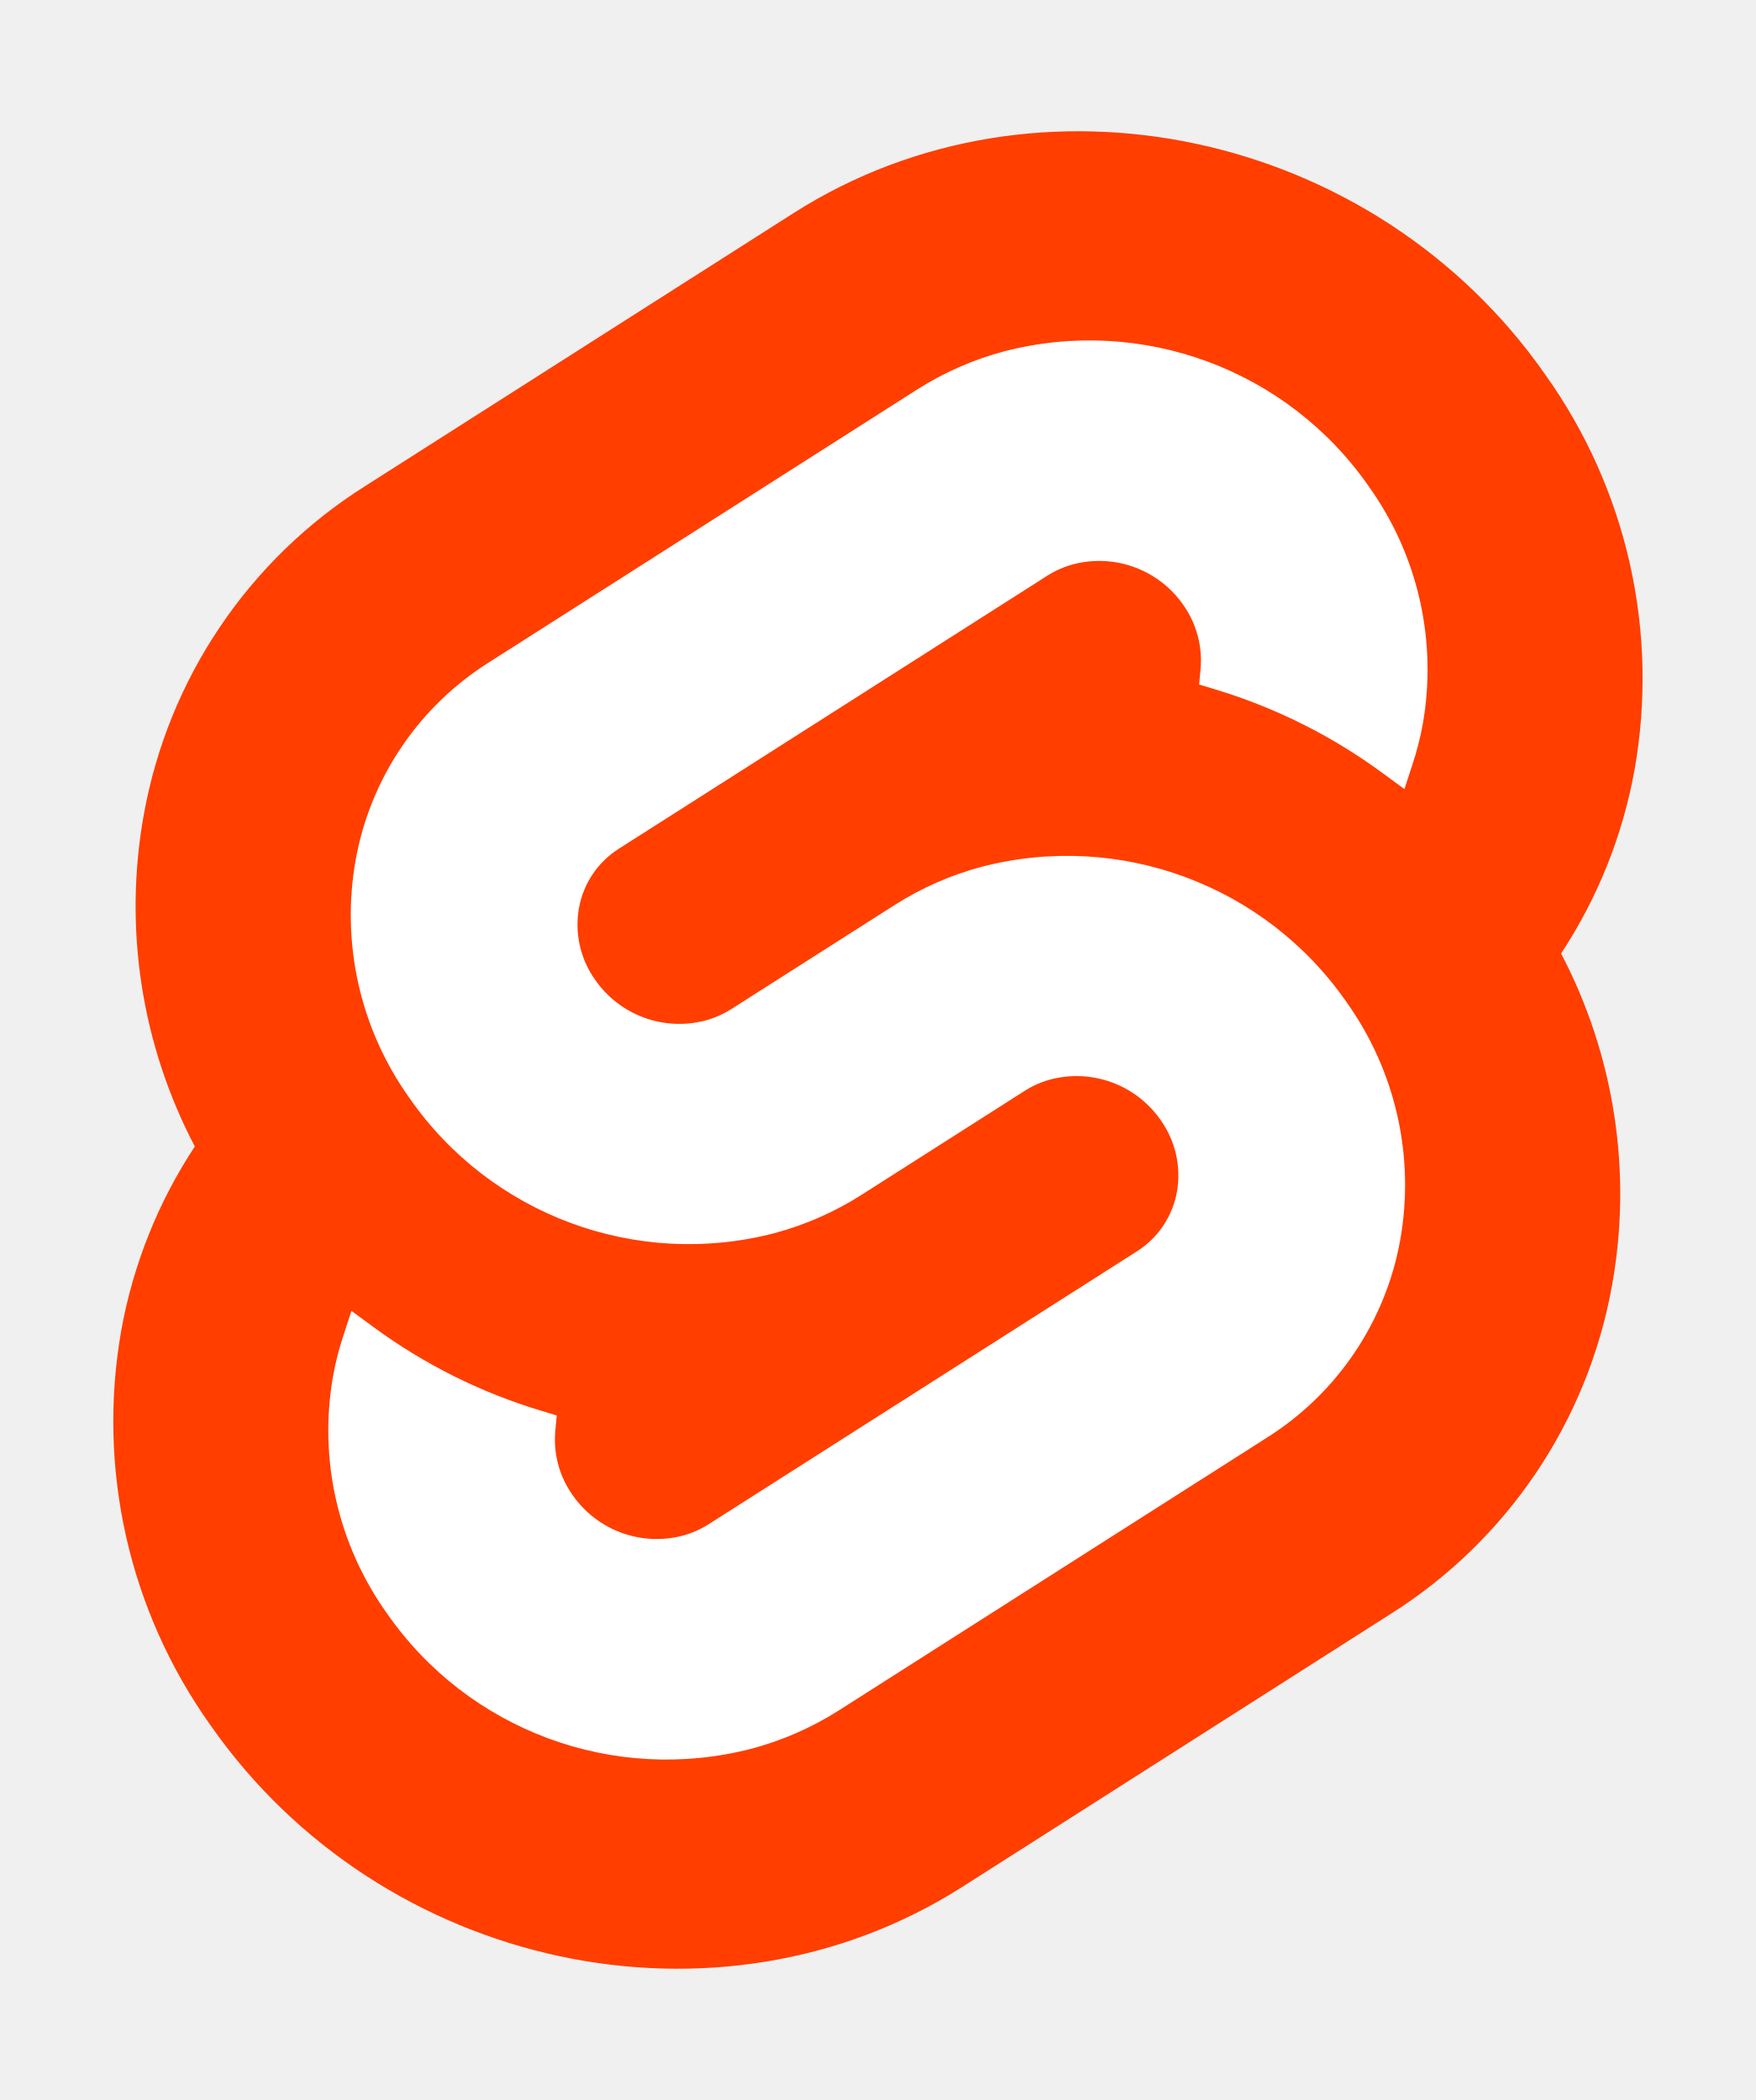
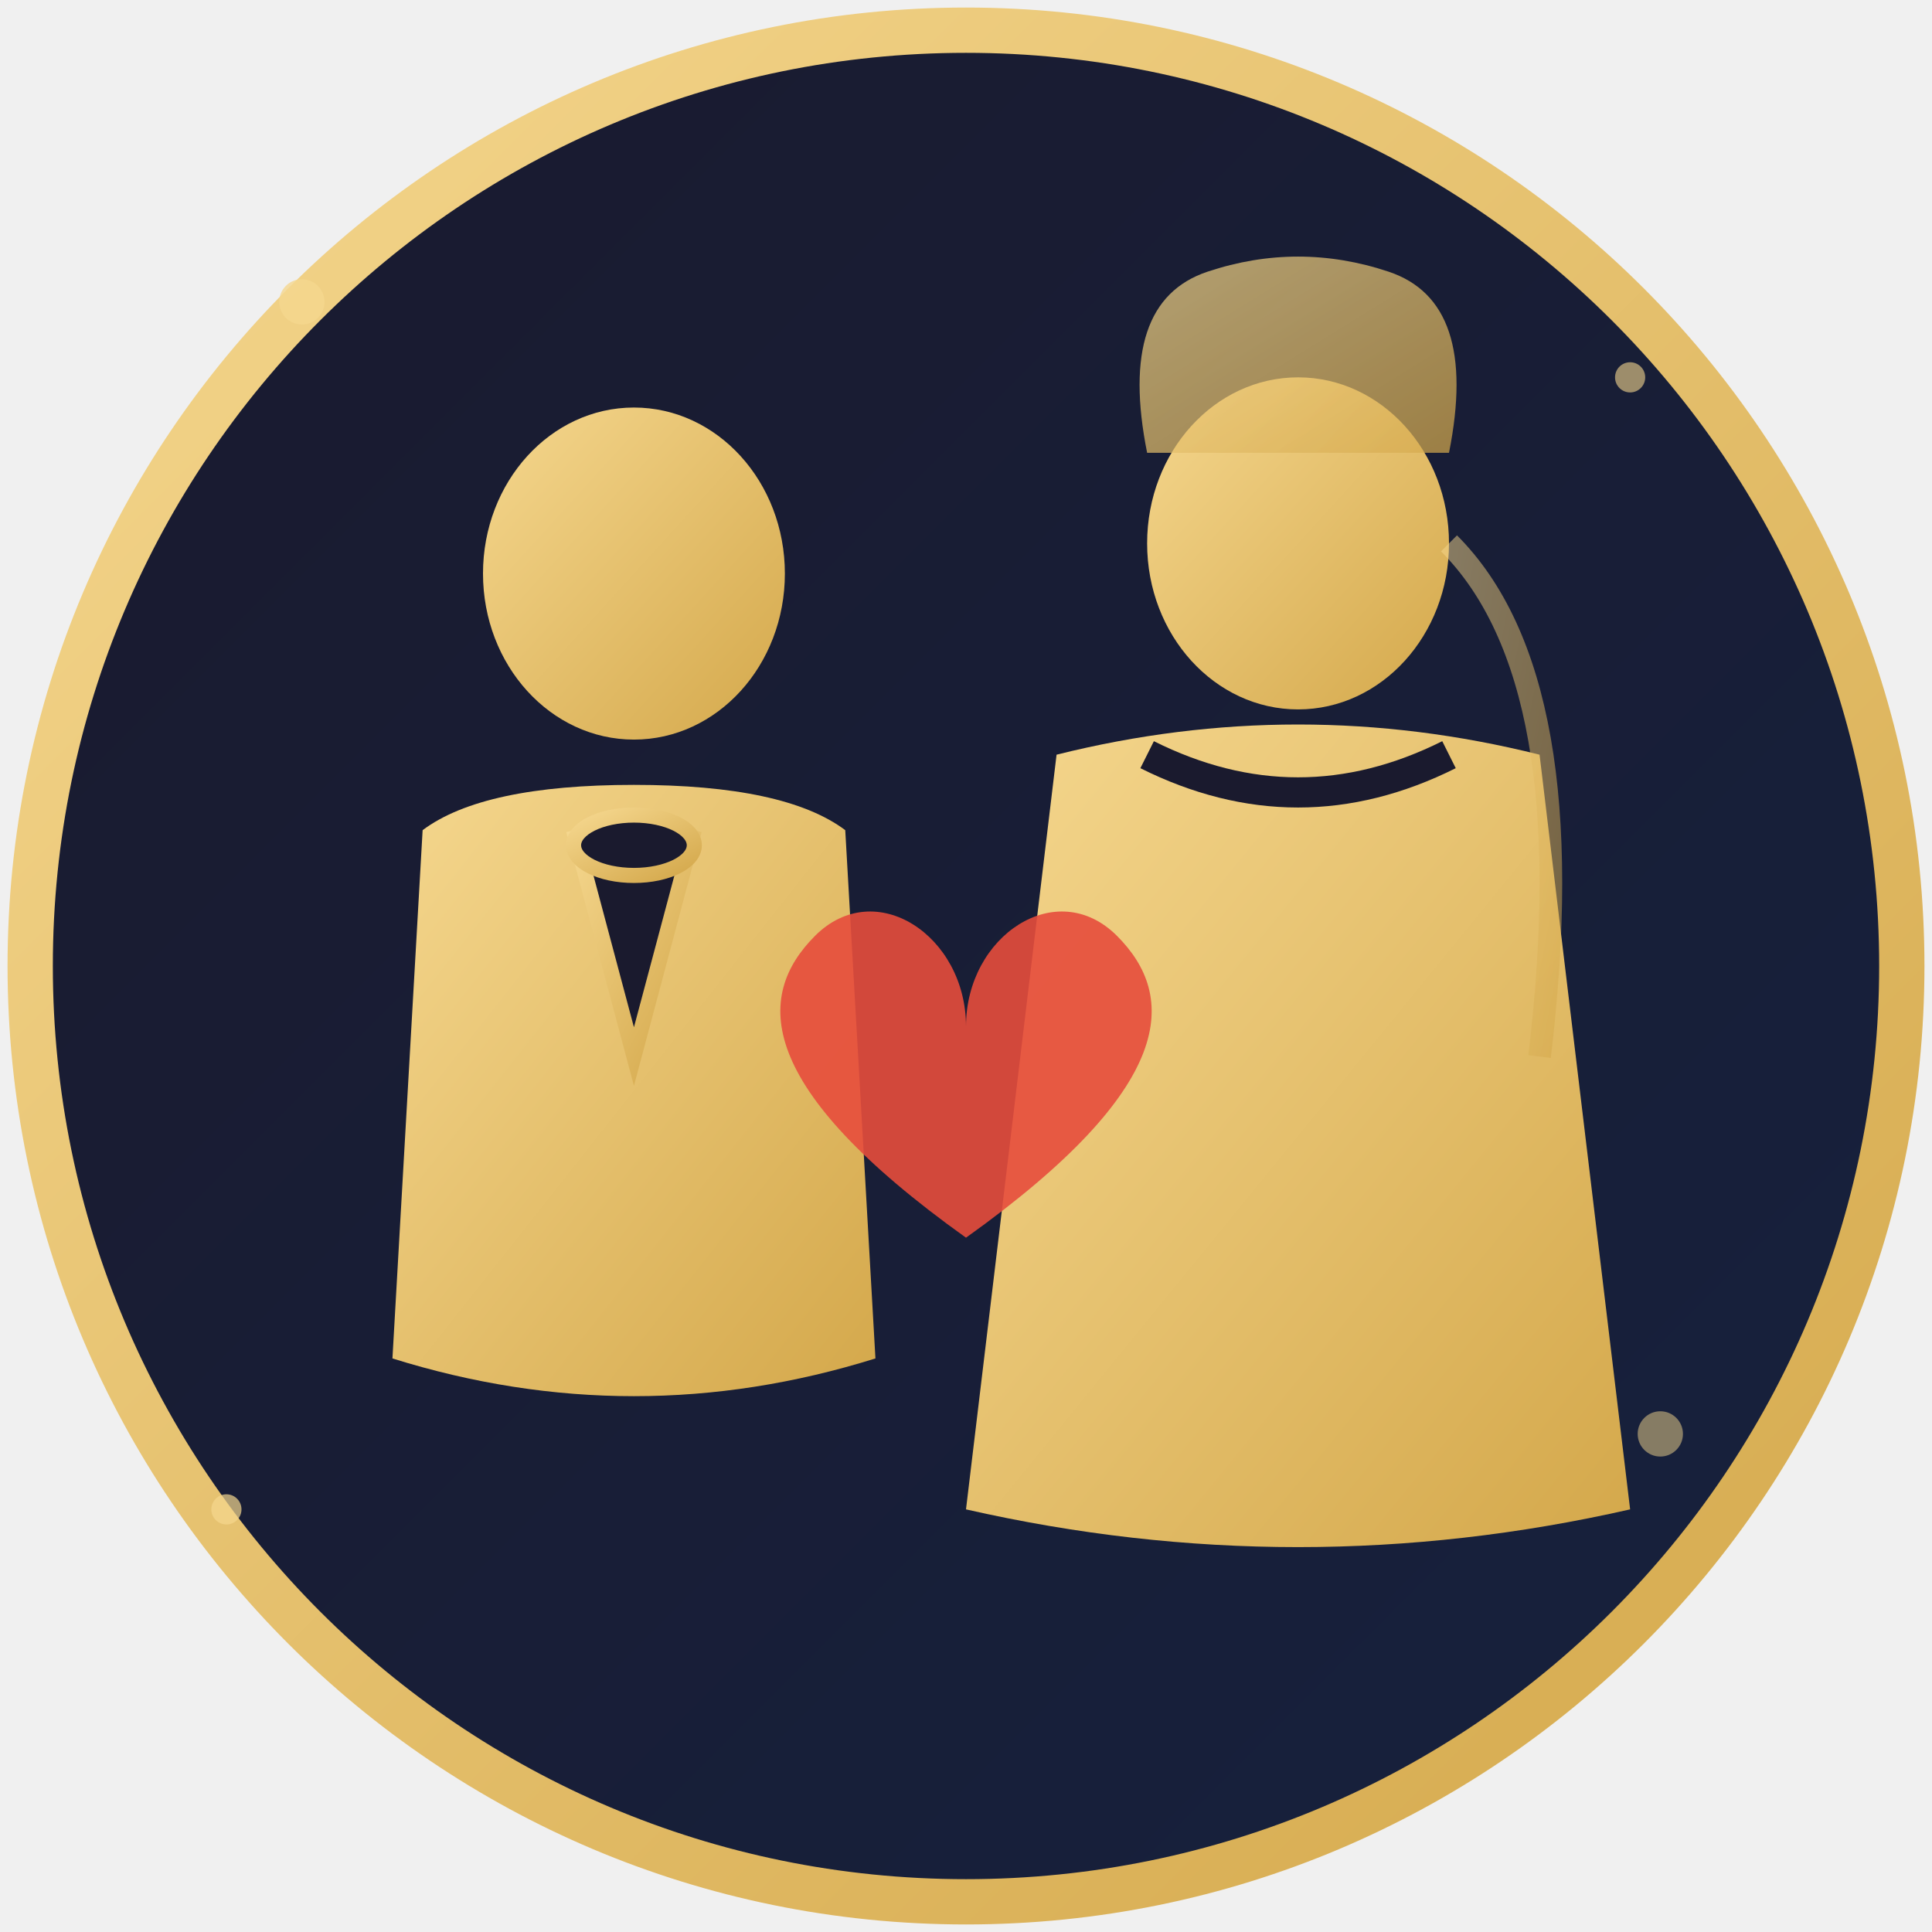
- <svg xmlns="http://www.w3.org/2000/svg" width="107" height="128" viewBox="0 0 107 128">
-   <path d="M94.157 22.819c-10.4-14.885-30.94-19.297-45.792-9.835L22.282 29.608A29.92 29.92 0 0 0 8.764 49.65a31.5 31.5 0 0 0 3.108 20.231 30 30 0 0 0-4.477 11.183 31.9 31.9 0 0 0 5.448 24.116c10.402 14.887 30.942 19.297 45.791 9.835l26.083-16.624A29.92 29.92 0 0 0 98.235 78.35a31.53 31.53 0 0 0-3.105-20.232 30 30 0 0 0 4.474-11.182 31.88 31.88 0 0 0-5.447-24.116" style="fill:#ff3e00" />
-   <path d="M45.817 106.582a20.72 20.72 0 0 1-22.237-8.243 19.17 19.17 0 0 1-3.277-14.503 18 18 0 0 1 .624-2.435l.49-1.498 1.337.981a33.6 33.6 0 0 0 10.203 5.098l.97.294-.09.968a5.85 5.85 0 0 0 1.052 3.878 6.24 6.24 0 0 0 6.695 2.485 5.8 5.8 0 0 0 1.603-.704L69.27 76.28a5.43 5.43 0 0 0 2.45-3.631 5.8 5.8 0 0 0-.987-4.371 6.24 6.24 0 0 0-6.698-2.487 5.7 5.7 0 0 0-1.6.704l-9.953 6.345a19 19 0 0 1-5.296 2.326 20.72 20.72 0 0 1-22.237-8.243 19.17 19.17 0 0 1-3.277-14.502 17.99 17.99 0 0 1 8.13-12.052l26.081-16.623a19 19 0 0 1 5.3-2.329 20.72 20.72 0 0 1 22.237 8.243 19.17 19.17 0 0 1 3.277 14.503 18 18 0 0 1-.624 2.435l-.49 1.498-1.337-.98a33.6 33.6 0 0 0-10.203-5.1l-.97-.294.09-.968a5.86 5.86 0 0 0-1.052-3.878 6.24 6.24 0 0 0-6.696-2.485 5.8 5.8 0 0 0-1.602.704L37.73 51.72a5.42 5.42 0 0 0-2.449 3.63 5.79 5.79 0 0 0 .986 4.372 6.24 6.24 0 0 0 6.698 2.486 5.8 5.8 0 0 0 1.602-.704l9.952-6.342a19 19 0 0 1 5.295-2.328 20.72 20.72 0 0 1 22.237 8.242 19.17 19.17 0 0 1 3.277 14.503 18 18 0 0 1-8.13 12.053l-26.081 16.622a19 19 0 0 1-5.3 2.328" style="fill:#fff" />
+ <svg xmlns="http://www.w3.org/2000/svg" width="128" height="128" viewBox="0 0 128 128">
+   <defs>
+     <linearGradient id="bg" x1="0%" y1="0%" x2="100%" y2="100%">
+       <stop offset="0%" style="stop-color:#1a1a2e" />
+       <stop offset="100%" style="stop-color:#16213e" />
+     </linearGradient>
+     <linearGradient id="gold" x1="0%" y1="0%" x2="100%" y2="100%">
+       <stop offset="0%" style="stop-color:#f5d78e" />
+       <stop offset="100%" style="stop-color:#d4a84b" />
+     </linearGradient>
+   </defs>
+   <circle cx="64" cy="64" r="62" fill="url(#bg)" stroke="url(#gold)" stroke-width="3" />
+   <g fill="url(#gold)">
+     <ellipse cx="42" cy="38" rx="10" ry="11" />
+     <path d="M28 55 Q32 52 42 52 Q52 52 56 55 L58 90 Q42 95 26 90 Z" />
+     <path d="M38 55 L42 70 L46 55" fill="#1a1a2e" stroke="url(#gold)" stroke-width="1" />
+     <ellipse cx="42" cy="56" rx="4" ry="2" fill="#1a1a2e" stroke="url(#gold)" stroke-width="1" />
+   </g>
+   <g fill="url(#gold)">
+     <ellipse cx="86" cy="36" rx="10" ry="11" />
+     <path d="M76 30 Q74 20 80 18 Q86 16 92 18 Q98 20 96 30" fill="url(#gold)" opacity="0.7" />
+     <path d="M70 50 Q78 48 86 48 Q94 48 102 50 L108 100 Q86 105 64 100 Z" />
+     <path d="M76 50 Q86 55 96 50" fill="none" stroke="#1a1a2e" stroke-width="2" />
+     <path d="M96 36 Q105 45 102 70" fill="none" stroke="url(#gold)" stroke-width="1.5" opacity="0.5" />
+   </g>
+   <path d="M64 68 C64 62 58 58 54 62 C50 66 50 72 64 82 C78 72 78 66 74 62 C70 58 64 62 64 68" fill="#e74c3c" opacity="0.9" />
+   <circle cx="20" cy="20" r="1.5" fill="#f5d78e" opacity="0.8" />
+   <circle cx="108" cy="25" r="1" fill="#f5d78e" opacity="0.6" />
+   <circle cx="15" cy="100" r="1" fill="#f5d78e" opacity="0.7" />
+   <circle cx="110" cy="95" r="1.5" fill="#f5d78e" opacity="0.5" />
</svg>
